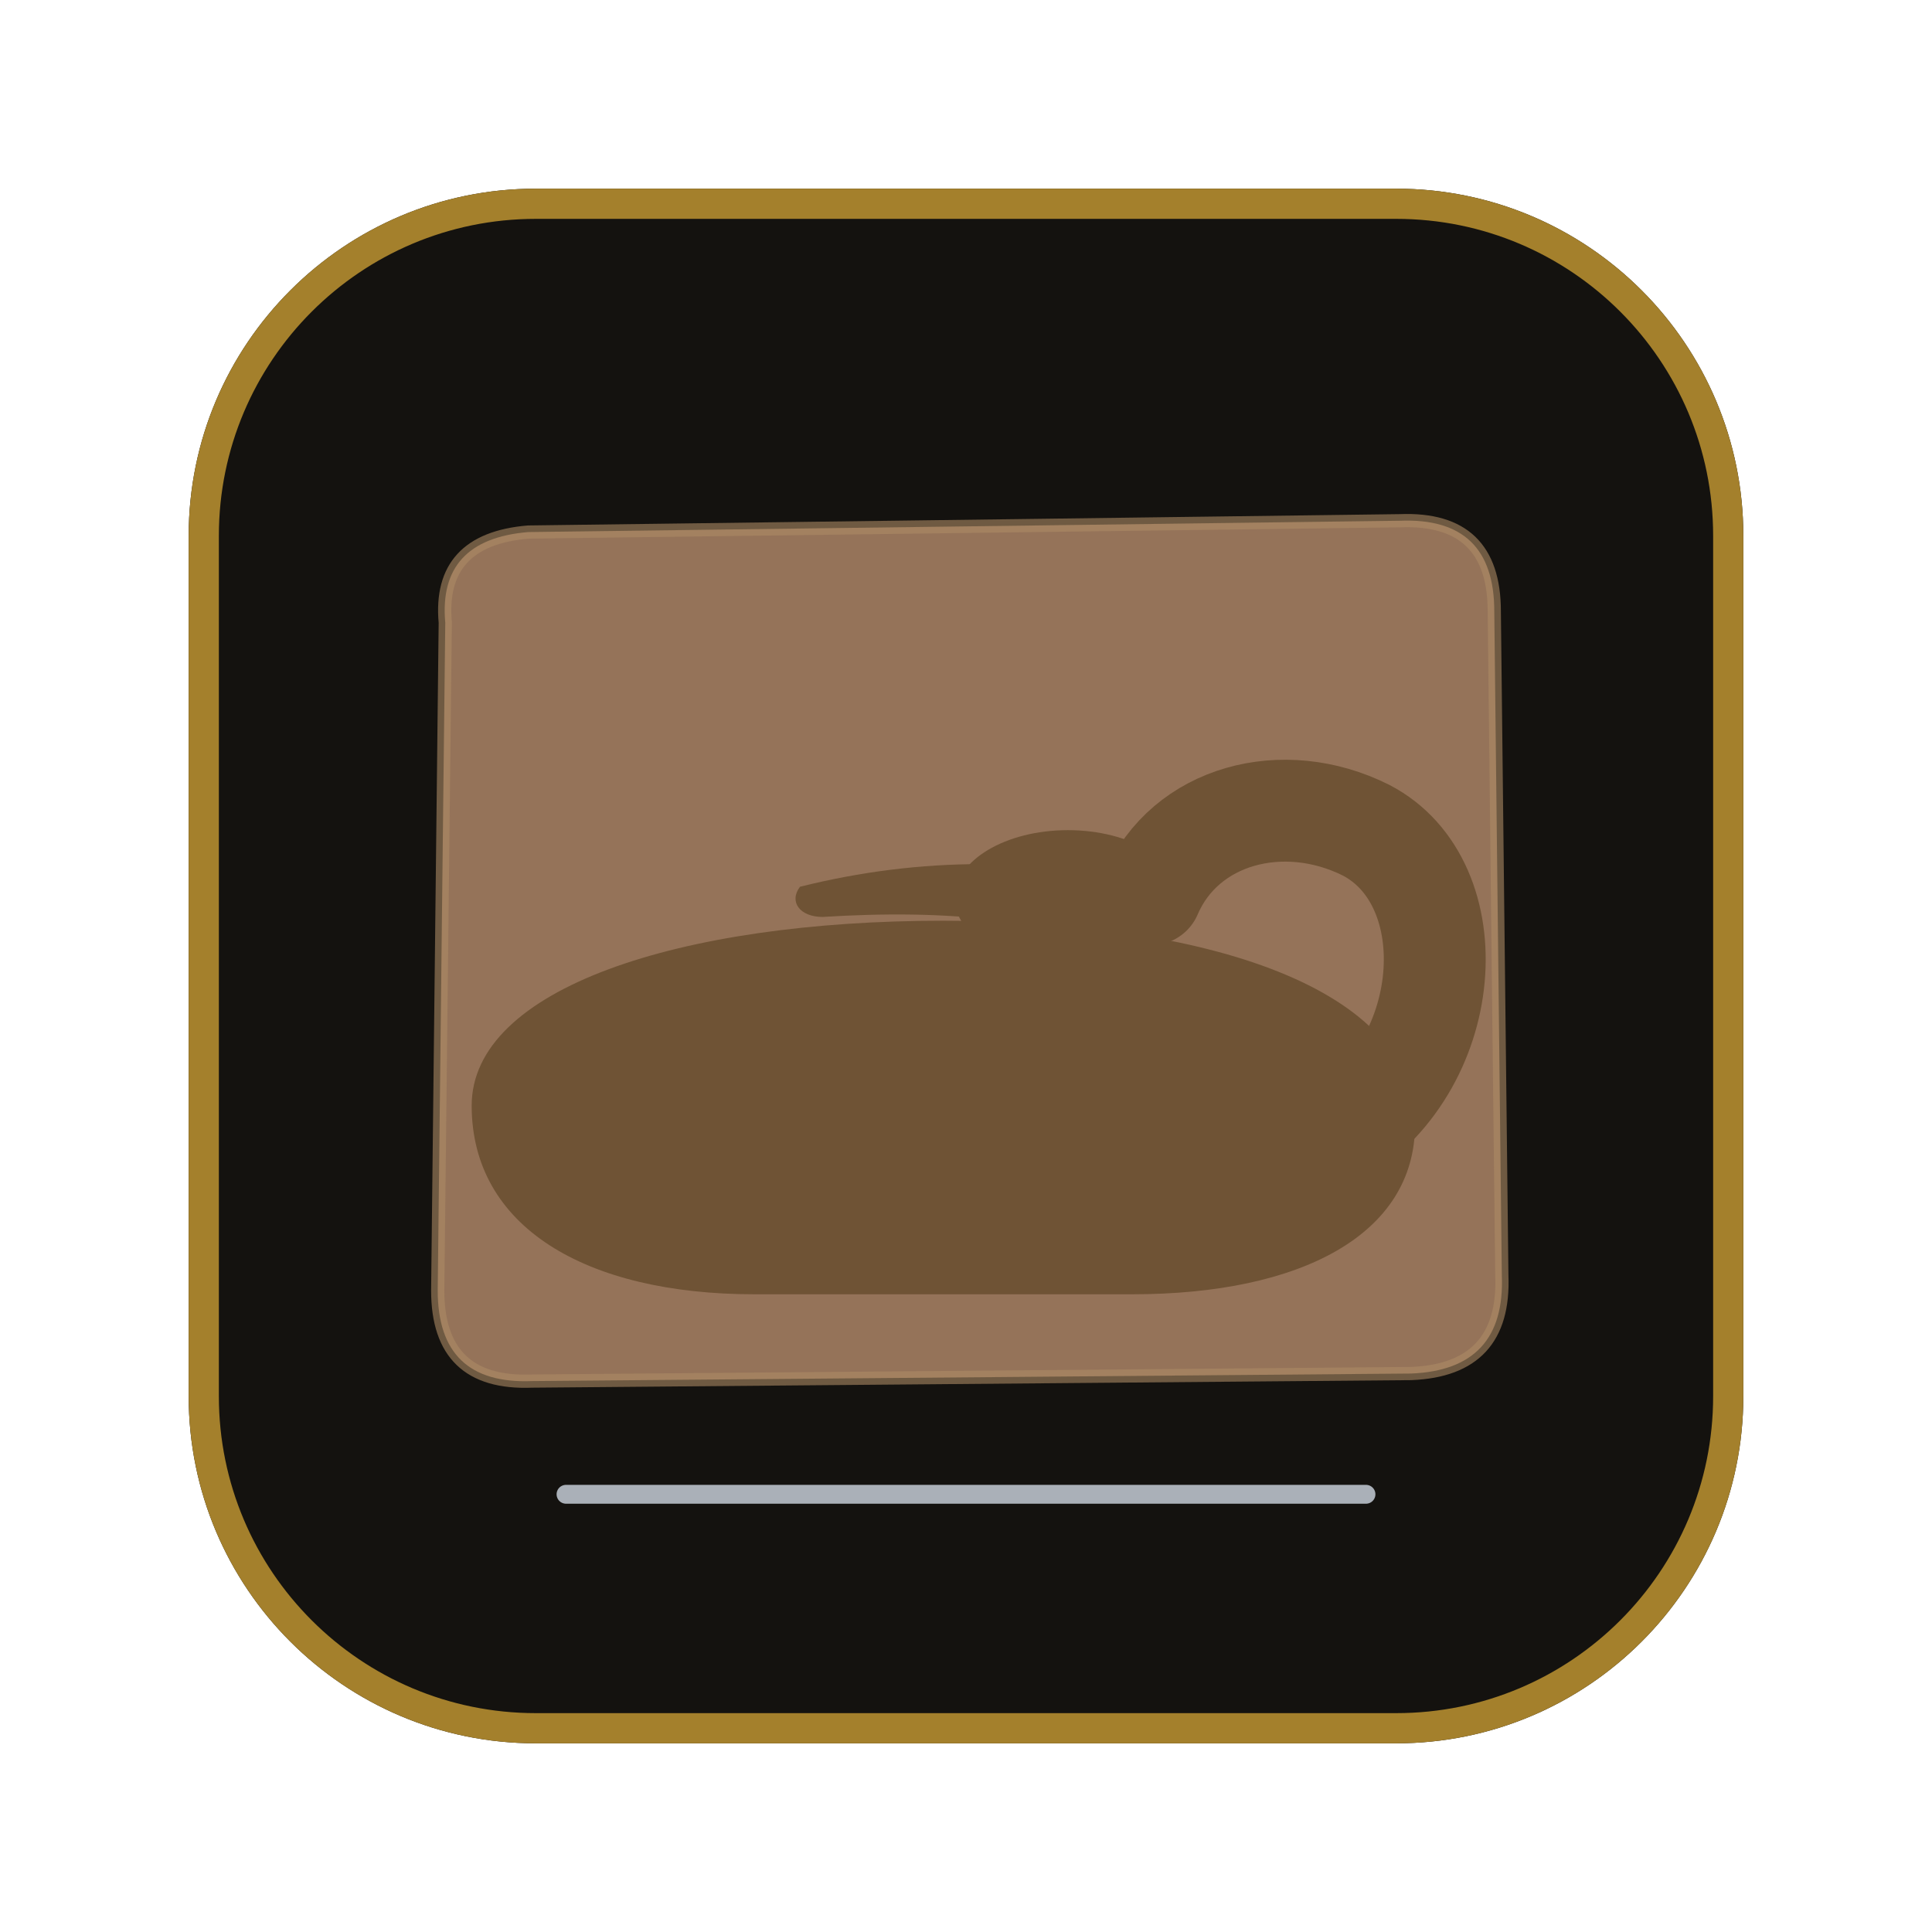
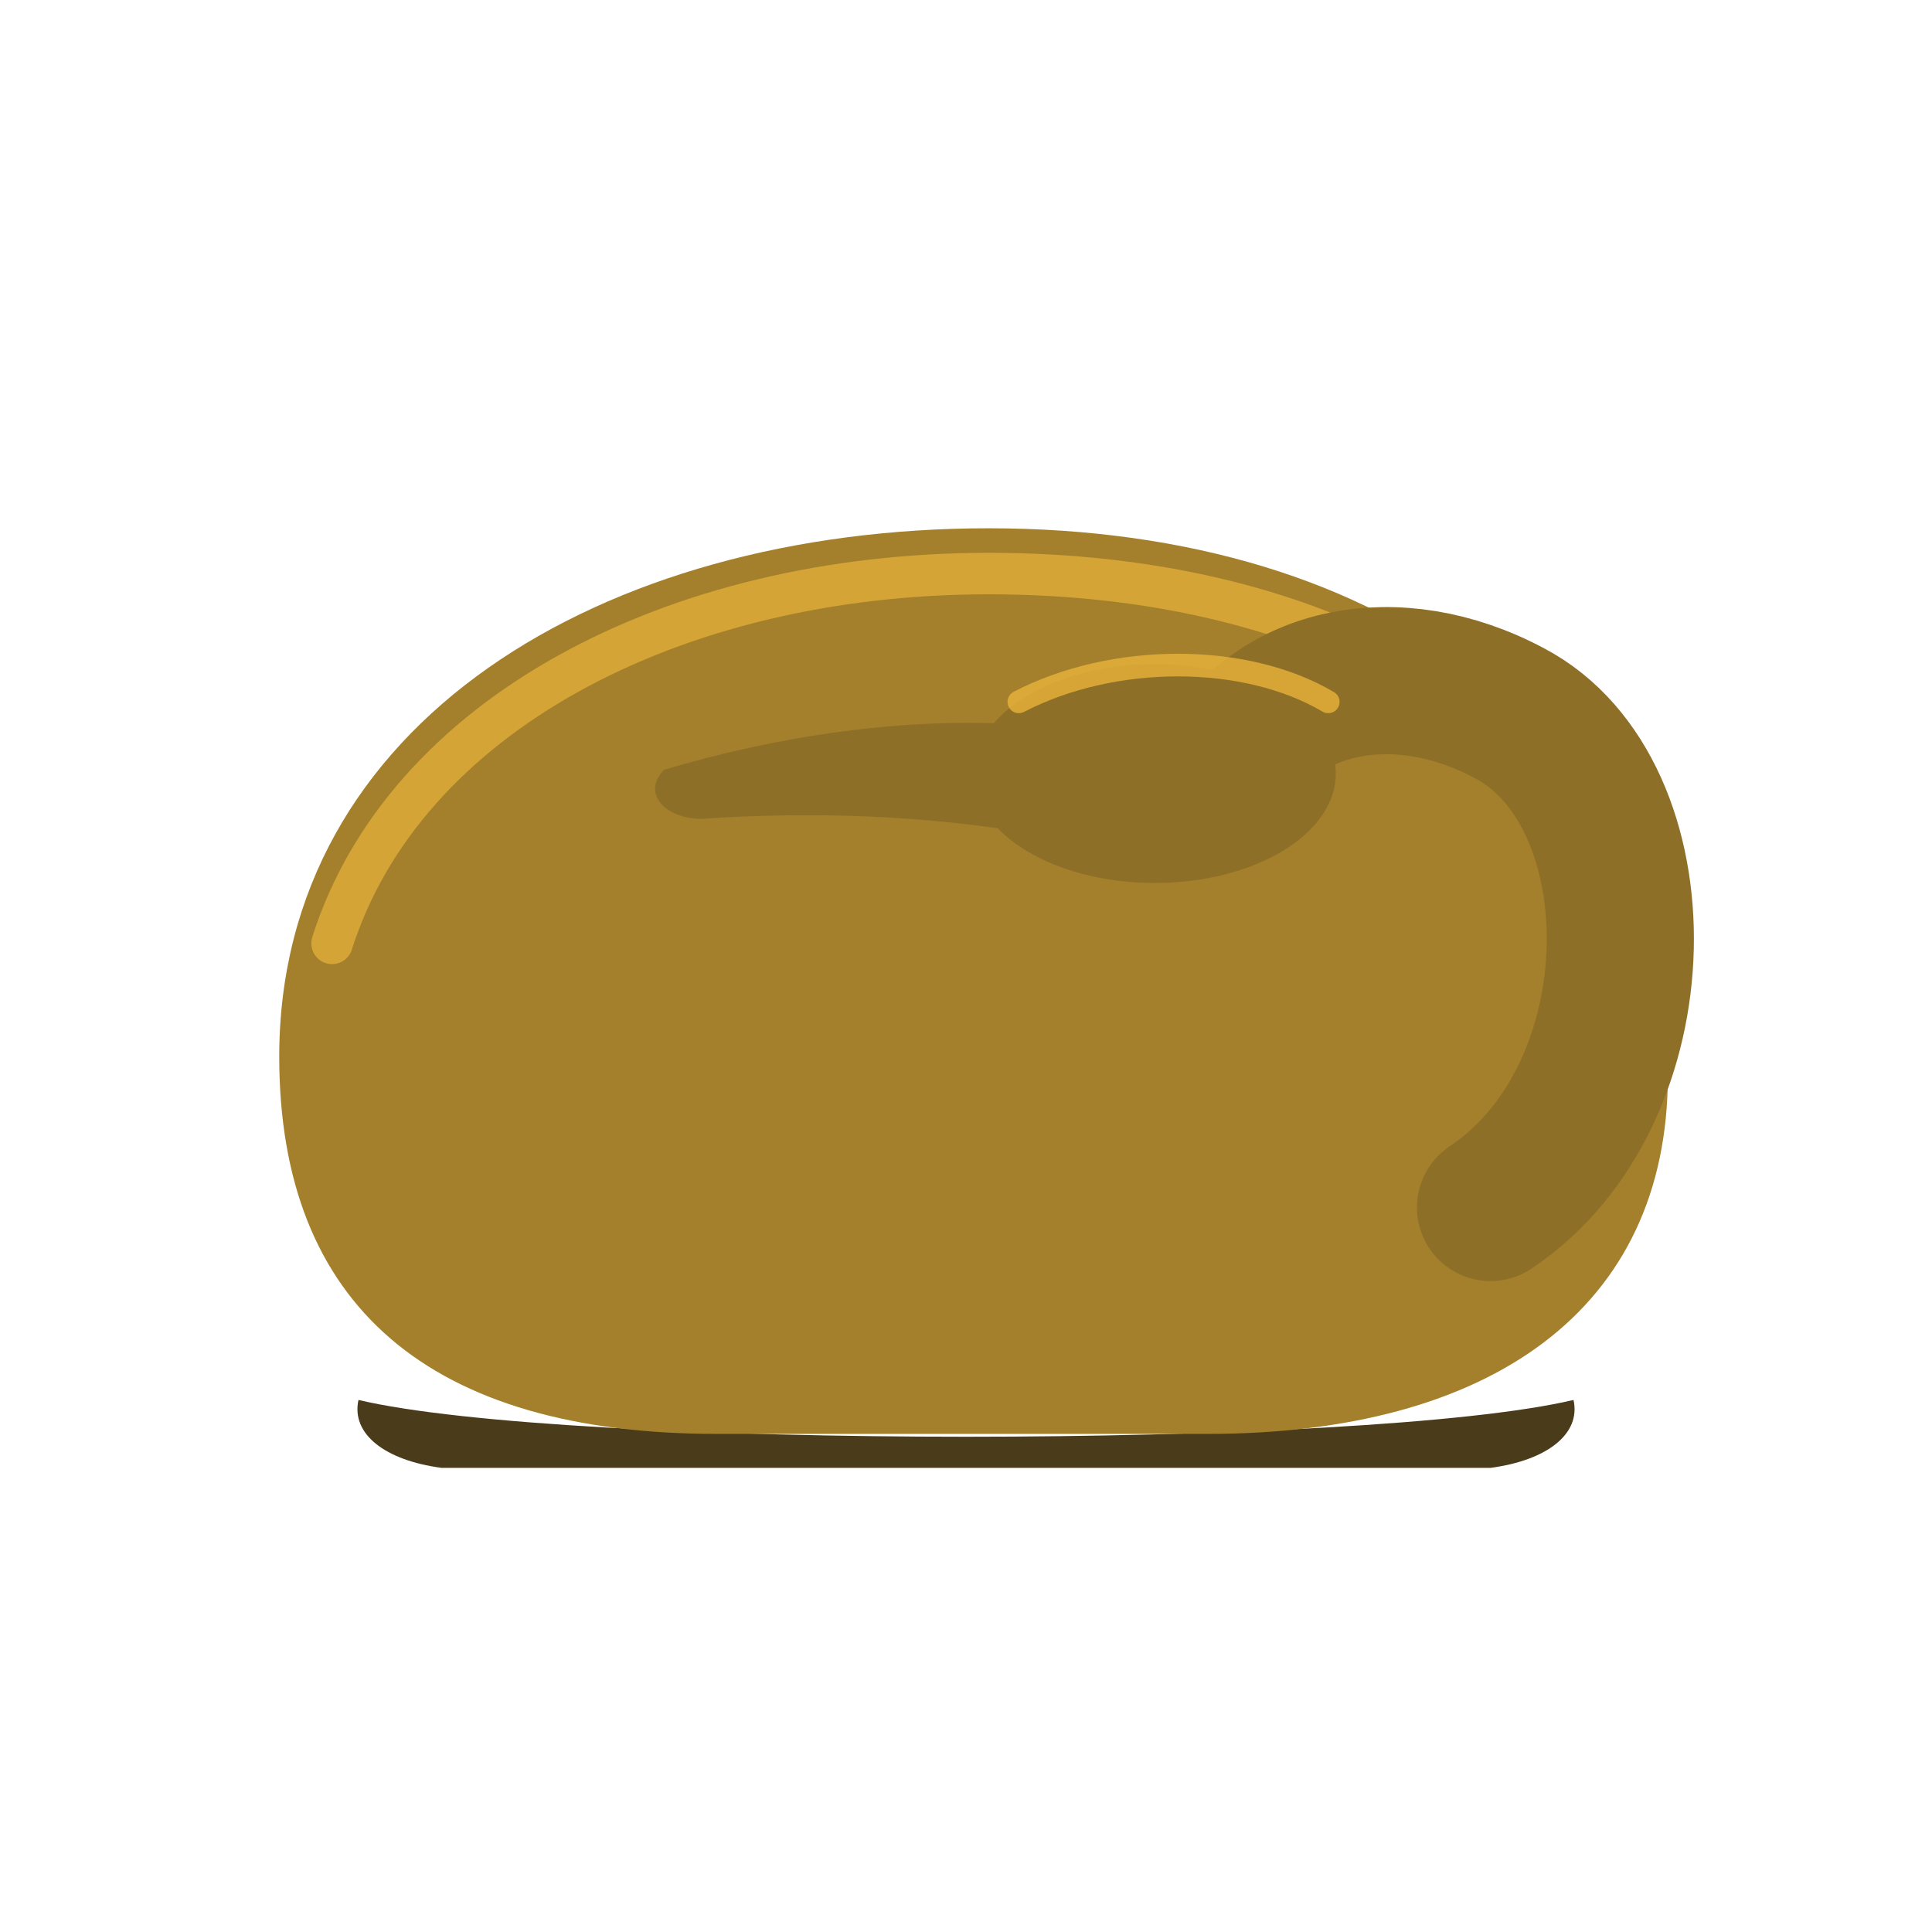
<svg xmlns="http://www.w3.org/2000/svg" viewBox="0 0 1024 1024" width="1024" height="1024">
-   <rect x="100" y="100" width="824" height="824" rx="184" fill="#14120f" />
-   <rect x="108" y="108" width="808" height="808" rx="176" fill="none" stroke="#a4802c" stroke-width="16" />
-   <path d="M236 330 Q232 286 280 282 L742 276 Q792 274 792 324 L796 676 Q798 726 748 728 L282 732 Q232 734 232 684 Z" fill="#957359" />
-   <path d="M236 330 Q232 286 280 282 L742 276 Q792 274 792 324 L796 676 Q798 726 748 728 L282 732 Q232 734 232 684 Z" fill="none" stroke="#ac8a64" stroke-width="7" opacity=".6" />
-   <g fill="#6f5335">
-     <path d="M250 586 C250 524 360 488 500 488 C640 488 750 524 750 596 C750 654 690 686 600 686 L400 686 C310 686 250 650 250 586 Z" />
-     <path d="M706 604 C772 566 778 468 724 440 C680 418 628 432 610 474" fill="none" stroke="#6f5335" stroke-width="54" stroke-linecap="round" />
-     <ellipse cx="566" cy="476" rx="60" ry="36" />
-     <path d="M520 458 C488 458 456 462 424 470 C418 478 424 486 436 486 C468 484 500 484 530 488 Z" />
+   <path d="M190 742 C300 768 724 768 834 742 C838 760 820 774 790 778 L234 778 C204 774 186 760 190 742 Z" fill="#4a3b1a" />
+   <path d="M148 560 C148 384 318 280 524 280 C736 280 884 392 884 570 C884 694 790 760 640 760 L380 760 C228 760 148 692 148 560 Z" fill="#a4802c" />
+   <path d="M176 500 C214 380 356 304 524 304 C694 304 826 376 862 494" fill="none" stroke="#e8b33a" stroke-width="22" stroke-linecap="round" opacity=".7" />
+   <g fill="#8e6f28">
+     <path d="M790 640 C880 580 880 420 800 378 C740 346 676 360 650 408" fill="none" stroke="#8e6f28" stroke-width="78" stroke-linecap="round" />
+     <ellipse cx="612" cy="410" rx="96" ry="58" />
+     <path d="M540 384 C480 380 412 390 352 408 C340 420 352 434 372 434 C430 430 490 432 548 442 Z" />
  </g>
-   <path d="M300 792 H724" stroke="#aab0b8" stroke-width="10" stroke-linecap="round" />
+   <path d="M540 372 C590 346 660 346 704 372" fill="none" stroke="#e8b33a" stroke-width="12" stroke-linecap="round" opacity=".8" />
</svg>
